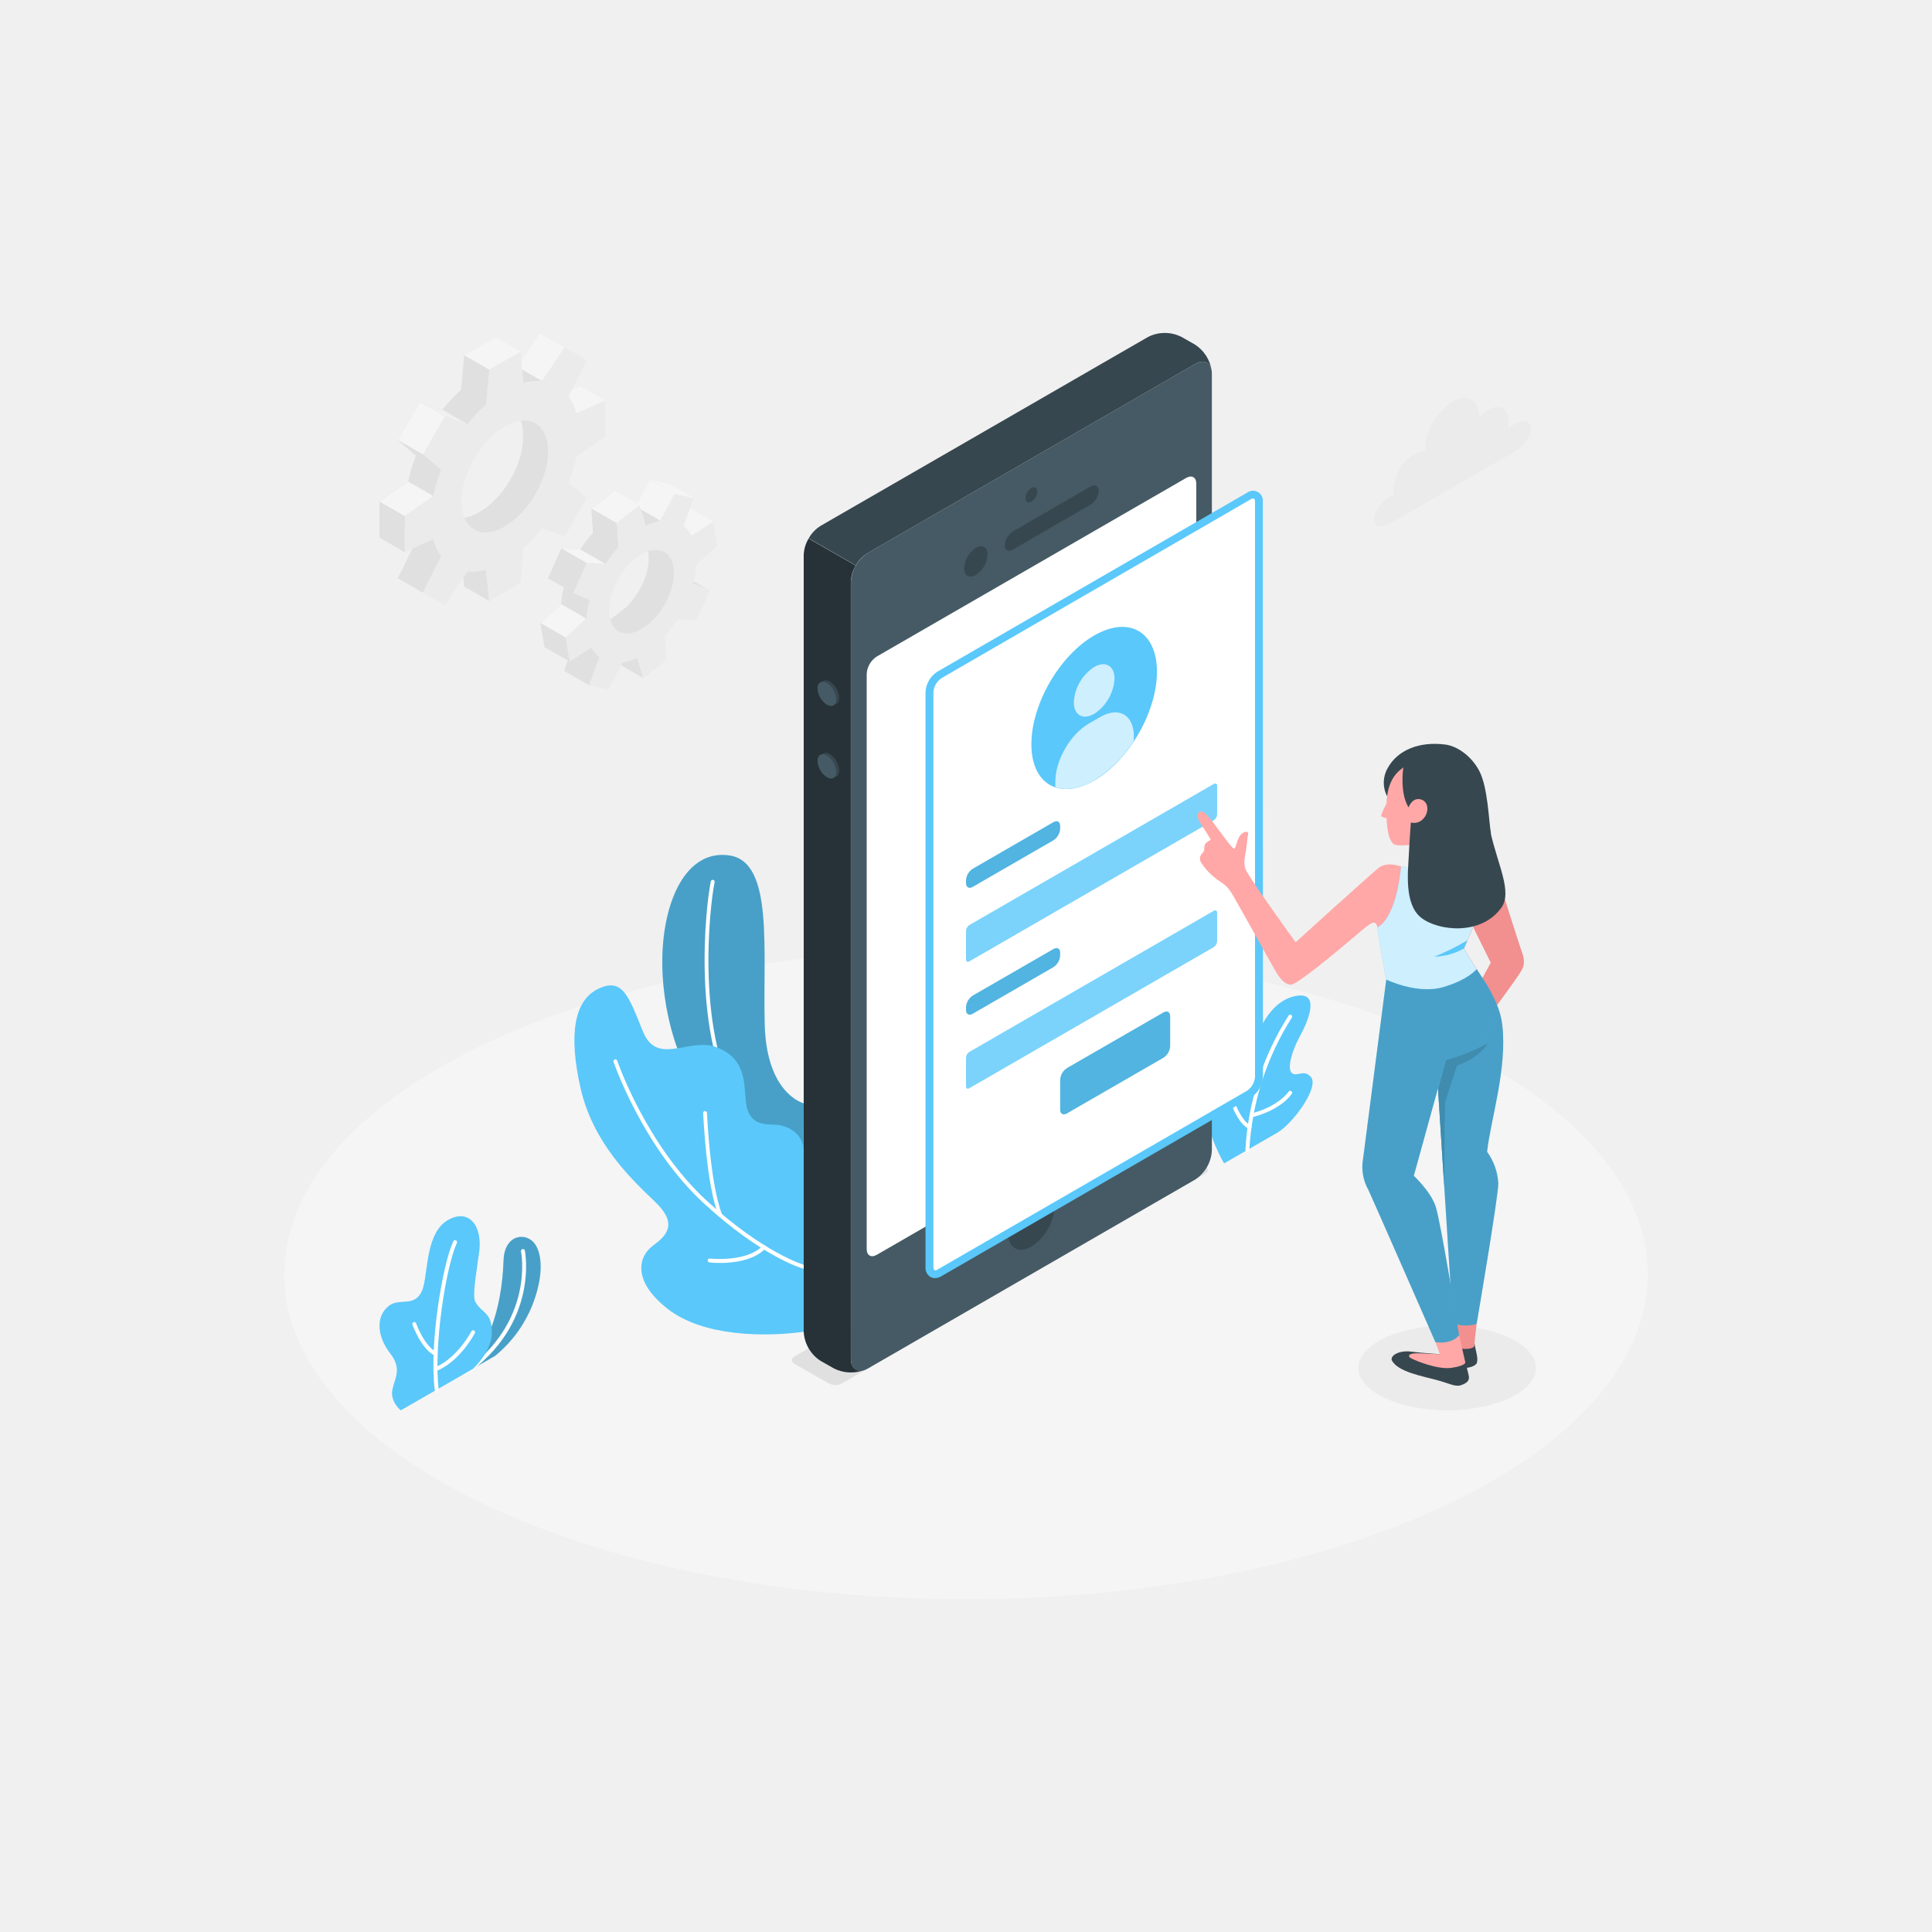
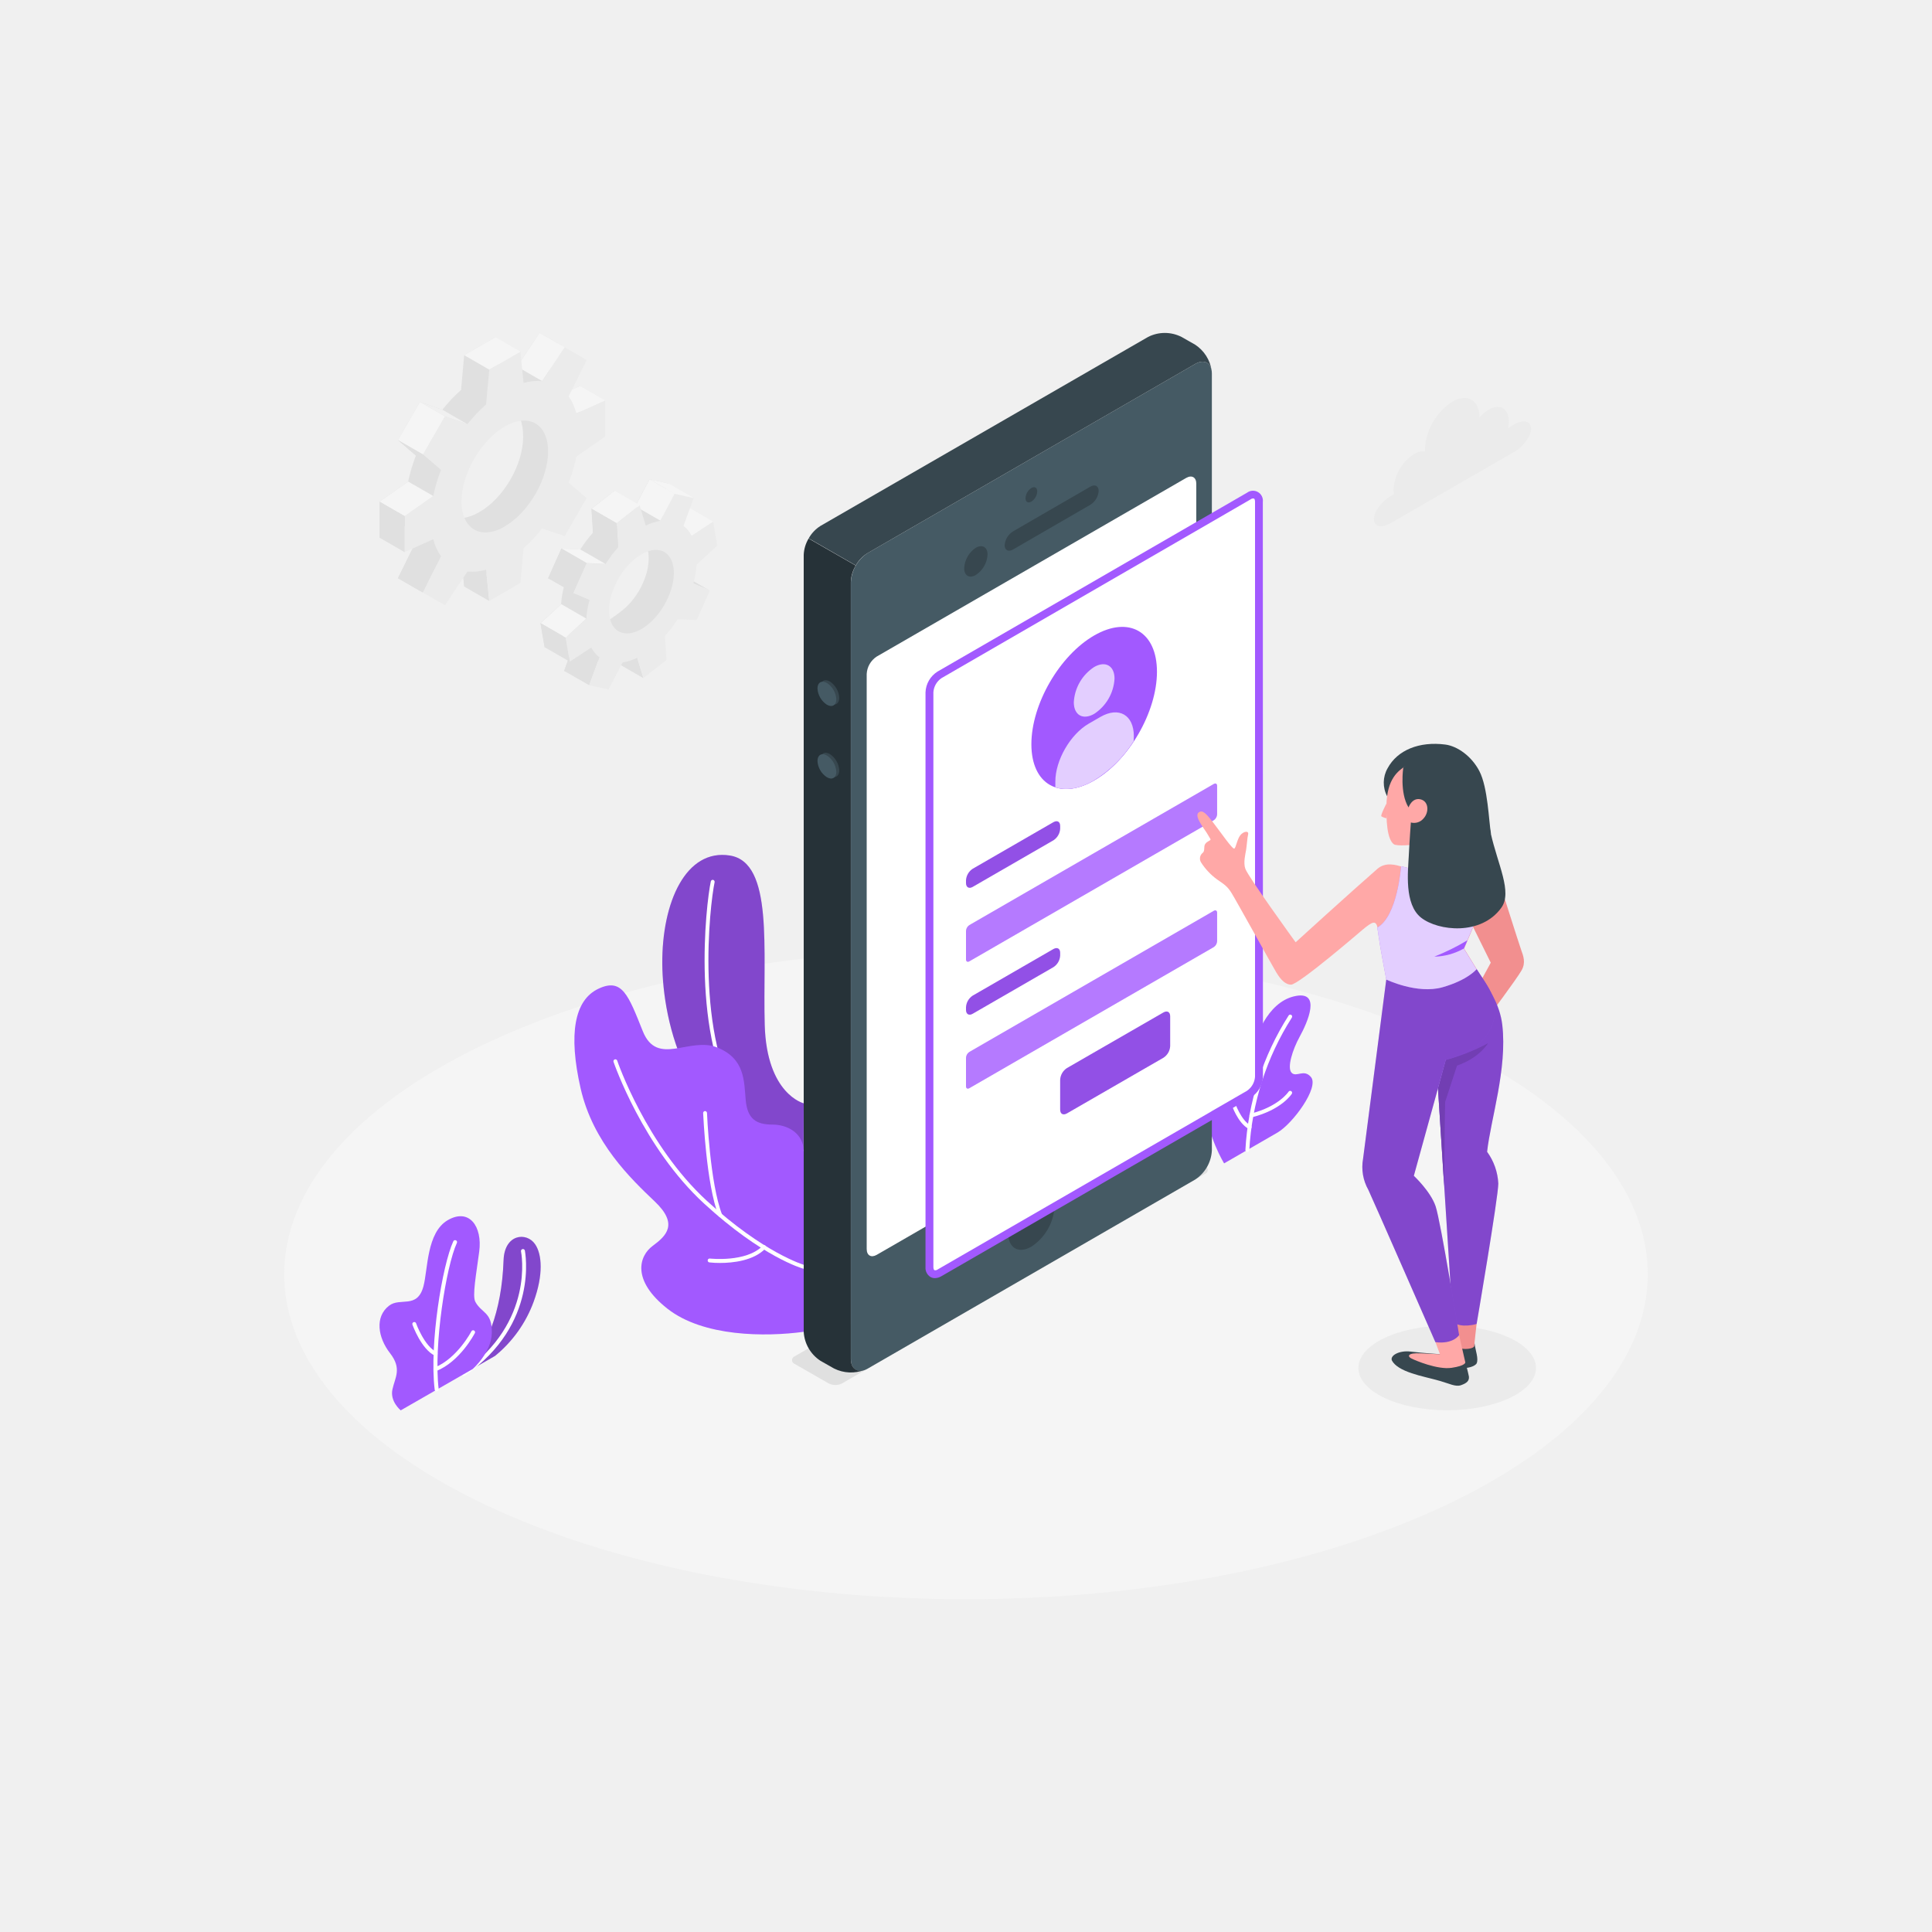
<svg xmlns="http://www.w3.org/2000/svg" viewBox="0 0 500 500">
-   <g id="freepik--Floor--inject-77">
+   <g id="freepik--Floor--inject-79">
    <path d="M125.23,389.24c68.91,32.84,180.63,32.85,249.54,0s68.9-86.09,0-118.93-180.63-32.84-249.54,0S56.33,356.4,125.23,389.24Z" style="fill:#f5f5f5" />
  </g>
-   <g id="freepik--Shadow--inject-77">
+   <g id="freepik--Shadow--inject-79">
    <ellipse cx="374.53" cy="354.02" rx="22.98" ry="10.95" style="fill:#ebebeb" />
  </g>
-   <g id="freepik--Plants--inject-77">
-     <path d="M120,355.59l8.13-4.69a32.54,32.54,0,0,0,10-14.07c2.51-6.92,2.16-12.18.36-14.82-2.21-3.25-7.94-2.68-8.17,4.16C129.84,339.65,125.91,349,120,355.59Z" style="fill:#5AC8FA" />
+   <g id="freepik--Plants--inject-79">
+     <path d="M120,355.59l8.13-4.69a32.54,32.54,0,0,0,10-14.07c2.51-6.92,2.16-12.18.36-14.82-2.21-3.25-7.94-2.68-8.17,4.16C129.84,339.65,125.91,349,120,355.59Z" style="fill:#A259FF" />
    <path d="M120,355.59l8.13-4.69a32.54,32.54,0,0,0,10-14.07c2.51-6.92,2.16-12.18.36-14.82-2.21-3.25-7.94-2.68-8.17,4.16C129.84,339.65,125.91,349,120,355.59Z" style="opacity:0.2" />
    <path d="M120,356.09a.5.5,0,0,1-.28-.91c18.8-13,15.16-31.13,15.12-31.31a.5.5,0,1,1,1-.21c0,.19,3.84,18.94-15.52,32.34A.52.52,0,0,1,120,356.09Z" style="fill:#fff" />
-     <path d="M103.71,365s-2.83-2.3-2.15-5.42,2.51-5.36-.62-9.38-4-9.38-.26-12.28c2.85-2.25,7.3.93,8.9-5,1.18-4.34.78-13.95,6.31-17.15s9,1.62,8.13,8.14c-.76,5.83-1.84,11.44-1,13,1.62,3,4.39,2.59,4.26,8.07-.11,5.1-4.94,9.32-4.94,9.32Z" style="fill:#5AC8FA" />
+     <path d="M103.71,365s-2.83-2.3-2.15-5.42,2.51-5.36-.62-9.38-4-9.38-.26-12.28c2.85-2.25,7.3.93,8.9-5,1.18-4.34.78-13.95,6.31-17.15s9,1.62,8.13,8.14c-.76,5.83-1.84,11.44-1,13,1.62,3,4.39,2.59,4.26,8.07-.11,5.1-4.94,9.32-4.94,9.32Z" style="fill:#A259FF" />
    <path d="M113,360.11a.51.51,0,0,1-.5-.44c-1.43-11.85,2-32.31,4.8-38.39A.5.5,0,0,1,118,321a.49.49,0,0,1,.24.66c-2.77,6-6.08,26.52-4.71,37.85a.5.5,0,0,1-.44.55Z" style="fill:#fff" />
    <path d="M112.73,350.88a.42.42,0,0,1-.22-.05c-3.47-1.69-5.67-7.72-5.76-8a.5.5,0,1,1,.94-.34c0,.06,2.15,5.9,5.26,7.41a.5.5,0,0,1-.22.95Z" style="fill:#fff" />
    <path d="M112.67,354.88a.49.49,0,0,1-.46-.32.5.5,0,0,1,.27-.65c5.84-2.34,9.48-9.29,9.52-9.37a.5.5,0,0,1,.89.46c-.16.3-3.85,7.36-10,9.84A.43.43,0,0,1,112.67,354.88Z" style="fill:#fff" />
-     <path d="M316.8,301.08S312.43,294,312,286.31s1.26-10.89,3.58-11.81,2.5,1.91,3.69,3.58,3.62.72,4.52-4.49,4.18-14,11-15.71c7.5-1.86,3.48,6.94,1.59,10.37s-3.35,8.11-2.11,9.38,3.17-1.08,5,1.1c2.23,2.63-4.7,12.1-8.68,14.39Z" style="fill:#5AC8FA" />
+     <path d="M316.8,301.08S312.43,294,312,286.31s1.26-10.89,3.58-11.81,2.5,1.91,3.69,3.58,3.62.72,4.52-4.49,4.18-14,11-15.71c7.5-1.86,3.48,6.94,1.59,10.37s-3.35,8.11-2.11,9.38,3.17-1.08,5,1.1c2.23,2.63-4.7,12.1-8.68,14.39Z" style="fill:#A259FF" />
    <path d="M322.79,298.11h0a.5.5,0,0,1-.48-.52,72,72,0,0,1,11.2-34.8.49.49,0,0,1,.7-.11.5.5,0,0,1,.11.69,71.08,71.08,0,0,0-11,34.27A.5.5,0,0,1,322.79,298.11Z" style="fill:#fff" />
    <path d="M323.36,292.2a.53.53,0,0,1-.24-.06c-2.8-1.55-4.35-6.15-4.41-6.34a.5.5,0,0,1,.31-.64.5.5,0,0,1,.63.32s1.5,4.43,4,5.78a.51.51,0,0,1,.19.68A.49.49,0,0,1,323.36,292.2Z" style="fill:#fff" />
    <path d="M323.85,289.17a.5.5,0,0,1-.48-.38.49.49,0,0,1,.36-.6c7.22-1.83,9.72-5.61,9.74-5.65a.5.5,0,0,1,.85.54c-.11.17-2.71,4.14-10.34,6.08Z" style="fill:#fff" />
-     <path d="M208,285.54s-9.59-2.34-10.09-20.3c-.53-19.38,2.35-42-9-43.83s-17.65,12-17.51,28.15c.13,14.14,5.83,44.84,36.56,50.86Z" style="fill:#5AC8FA" />
+     <path d="M208,285.54s-9.59-2.34-10.09-20.3c-.53-19.38,2.35-42-9-43.83s-17.65,12-17.51,28.15c.13,14.14,5.83,44.84,36.56,50.86Z" style="fill:#A259FF" />
    <path d="M208,285.54s-9.59-2.34-10.09-20.3c-.53-19.38,2.35-42-9-43.83s-17.65,12-17.51,28.15c.13,14.14,5.83,44.84,36.56,50.86Z" style="opacity:0.2" />
    <path d="M208,298.58h-.09c-6.91-1.26-12.54-5.07-16.73-11.31-12.42-18.53-8.51-53.13-7.22-59.17a.51.51,0,0,1,.59-.39.52.52,0,0,1,.39.6c-1.27,6-5.16,40.16,7.07,58.4a24.12,24.12,0,0,0,16.08,10.88.5.5,0,0,1,.4.59A.49.49,0,0,1,208,298.58Z" style="fill:#fff" />
-     <path d="M208,344.67c-9.91,1.34-26,1.32-35.29-6s-7.35-13.62-3.78-16.25,6.67-5.63.53-11.47-16-15.22-19.2-29.29-1.62-22.87,4.66-25.8c6.09-2.84,7.7,1.68,11.43,11s12.12,1.33,19.3,4.24,6.89,8.67,7.34,13.62,2.82,6.32,6.89,6.32,8.12,2.34,8.12,7Z" style="fill:#5AC8FA" />
+     <path d="M208,344.67c-9.91,1.34-26,1.32-35.29-6s-7.35-13.62-3.78-16.25,6.67-5.63.53-11.47-16-15.22-19.2-29.29-1.62-22.87,4.66-25.8c6.09-2.84,7.7,1.68,11.43,11s12.12,1.33,19.3,4.24,6.89,8.67,7.34,13.62,2.82,6.32,6.89,6.32,8.12,2.34,8.12,7Z" style="fill:#A259FF" />
    <path d="M208,328.33a.3.3,0,0,1-.13,0c-.43-.12-10.68-3.1-25.61-16.81-15.9-14.6-23.4-36.5-23.48-36.72a.51.51,0,0,1,.32-.63.5.5,0,0,1,.63.31c.07.22,7.5,21.88,23.21,36.3,14.72,13.53,25.09,16.56,25.2,16.59a.5.5,0,0,1,.34.62A.49.49,0,0,1,208,328.33Z" style="fill:#fff" />
    <path d="M186.43,315a.48.48,0,0,1-.46-.32c-3.21-8.24-3.94-25.87-4-26.62a.51.51,0,0,1,.48-.52.53.53,0,0,1,.52.48c0,.18.75,18.21,3.9,26.3a.5.5,0,0,1-.29.65A.52.52,0,0,1,186.43,315Z" style="fill:#fff" />
    <path d="M186.35,326.85a23.62,23.62,0,0,1-2.76-.14.5.5,0,1,1,.12-1c.09,0,9.4,1.06,13.67-3.29a.5.5,0,1,1,.71.7C195,326.31,189.61,326.85,186.35,326.85Z" style="fill:#fff" />
  </g>
-   <g id="freepik--Gear--inject-77">
+   <g id="freepik--Gear--inject-79">
    <path d="M179.15,137.49l-1.08-6.23-5.56,3.66a7.71,7.71,0,0,0-2.11-2.57l2.66-7.2-5-1.11-3.66,7a13.63,13.63,0,0,0-3.81,1.24L159,127l-5.94,4.67.39,6.2a33.37,33.37,0,0,0-3.28,4.34l-4.9-.25-3.44,7.71,4.21,1.8a24.68,24.68,0,0,0-.83,4.88l-5.35,4.92,1.07,6.24,5.57-3.66a7.56,7.56,0,0,0,2.11,2.56L146,173.62l5,1.1,5.24-5.1c1.21-.19.91-2.47,2.23-3.12l1.59,5.26,5.93-4.66-.15-2.44c1.2-1.34,5.74-4.29,6.72-5.83l1.23-2,3.44-7.71-1.6-2.9-1.78-3.78ZM161,158c-4.56,3.58-6,4.37-6.77-.42s1.84-12.07,6.4-15.66,6.3-3.84,7.12.94S165.57,154.46,161,158Z" style="fill:#e0e0e0" />
    <polygon points="168.1 124.04 174.59 127.78 170.93 134.76 164.44 131.02 168.1 124.04" style="fill:#f5f5f5" />
    <polygon points="184.56 135 179 138.66 172.51 134.92 178.07 131.26 184.56 135" style="fill:#f5f5f5" />
    <polygon points="183.67 152.83 179.46 151.04 172.97 147.3 177.18 149.09 183.67 152.83" style="fill:#e0e0e0" />
    <polygon points="145.99 173.62 152.48 177.35 155.14 170.15 148.65 166.41 145.99 173.62" style="fill:#e0e0e0" />
    <polygon points="166.49 175.5 160.01 171.76 158.42 166.5 164.91 170.24 166.49 175.5" style="fill:#e0e0e0" />
    <path d="M185.63,141.23,184.56,135,179,138.66a7.74,7.74,0,0,0-2.12-2.57l2.66-7.2-4.95-1.11-3.67,7a13.63,13.63,0,0,0-3.81,1.24l-1.58-5.26-5.94,4.67.39,6.2A33.37,33.37,0,0,0,156.7,146l-4.91-.25-3.44,7.71,4.21,1.8a25.4,25.4,0,0,0-.83,4.89L146.39,165l1.07,6.24,5.56-3.66a7.7,7.7,0,0,0,2.12,2.56l-2.66,7.2,5,1.11,3.66-7a13.31,13.31,0,0,0,3.82-1.25l1.58,5.26,5.94-4.66-.39-6.2a33.37,33.37,0,0,0,3.28-4.34l4.91.24,3.44-7.71L179.45,151a24.81,24.81,0,0,0,.84-4.89ZM167.5,161.78c-4.55,3.58-8.91,2.61-9.74-2.17s2.2-11.57,6.76-15.15,8.91-2.6,9.74,2.18S172.06,158.2,167.5,161.78Z" style="fill:#ebebeb" />
    <polygon points="165.53 130.74 159.04 127 153.1 131.67 159.59 135.41 165.53 130.74" style="fill:#f5f5f5" />
    <polygon points="153.1 131.67 153.49 137.87 159.98 141.61 159.59 135.41 153.1 131.67" style="fill:#e0e0e0" />
    <polygon points="156.7 145.95 150.21 142.21 145.31 141.97 151.79 145.71 156.7 145.95" style="fill:#f5f5f5" />
    <polygon points="145.31 141.97 141.87 149.67 148.35 153.41 151.79 145.71 145.31 141.97" style="fill:#e0e0e0" />
    <polygon points="151.73 160.09 145.25 156.35 139.9 161.27 146.38 165.01 151.73 160.09" style="fill:#f5f5f5" />
    <polygon points="147.46 171.25 140.97 167.51 139.9 161.27 146.38 165.01 147.46 171.25" style="fill:#e0e0e0" />
    <polygon points="174.59 127.78 168.1 124.04 173.06 125.15 179.54 128.89 174.59 127.78" style="fill:#f5f5f5" />
    <path d="M150.09,109.21V99.9l-7.41,3.34a13.36,13.36,0,0,0-2-4.41l4.67-9.41-5.7-3.29-5.82,8.75a13.21,13.21,0,0,0-4.82.47l-.82-8.09-8.06,4.66-.81,9a39.68,39.68,0,0,0-4.82,5.1l-5.82-2-5.7,9.88,4.66,4a40.21,40.21,0,0,0-2,6.72l-7.41,5.21v9.32l7.41-3.34a13.36,13.36,0,0,0,2,4.41L103,149.64l5.7,3.29,5.82-8.75a13.23,13.23,0,0,0,4.82-.47l.81,8.09,8.06-4.66.82-9a15.2,15.2,0,0,0,6.46-4.54l4.18,1.47,5.7-9.87-3.5-3a20.81,20.81,0,0,0,.83-7.73Zm-25.93,23.26c-6.18,3.57-10,1-10-6.11s5.11-15.9,11.3-19.47,9.93-1,9.93,6.17S130.35,128.89,124.16,132.47Z" style="fill:#e0e0e0" />
    <polygon points="146.13 89.86 139.65 86.13 133.83 94.88 140.31 98.62 146.13 89.86" style="fill:#f5f5f5" />
    <polygon points="156.58 103.64 150.09 99.9 142.68 103.24 149.17 106.98 156.58 103.64" style="fill:#f5f5f5" />
    <polygon points="126.61 155.54 120.13 151.8 119.32 143.71 125.8 147.45 126.61 155.54" style="fill:#e0e0e0" />
    <polygon points="102.97 149.64 109.46 153.38 114.13 143.97 107.64 140.23 102.97 149.64" style="fill:#e0e0e0" />
    <path d="M156.58,113v-9.31L149.17,107a13.17,13.17,0,0,0-2-4.41l4.67-9.41-5.7-3.3-5.82,8.76a13,13,0,0,0-4.82.47L134.68,91l-8.06,4.66-.82,9a40.38,40.38,0,0,0-4.82,5.1l-5.82-2-5.7,9.88,4.67,4a39.29,39.29,0,0,0-2,6.72l-7.41,5.21v9.32l7.41-3.34a13.16,13.16,0,0,0,2,4.41l-4.67,9.41,5.7,3.29,5.82-8.75a13.21,13.21,0,0,0,4.82-.47l.82,8.09,8.06-4.66.81-9a39.68,39.68,0,0,0,4.82-5.1l5.82,2,5.7-9.87-4.67-4a39.34,39.34,0,0,0,2-6.72Zm-25.93,23.26c-6.19,3.57-11.21.67-11.21-6.47s5-15.83,11.21-19.41,11.2-.67,11.2,6.47S136.83,132.63,130.65,136.21Z" style="fill:#ebebeb" />
    <polygon points="114.5 106.04 120.98 109.78 115.16 107.75 108.68 104 114.5 106.04" style="fill:#f0f0f0" />
    <rect x="103.37" y="107.07" width="11.41" height="7.49" transform="translate(-41.42 149.93) rotate(-60.02)" style="fill:#f5f5f5" />
    <polygon points="102.97 113.88 109.46 117.62 114.13 121.64 107.64 117.91 102.97 113.88" style="fill:#e0e0e0" />
    <polygon points="105.64 124.63 112.13 128.37 104.72 133.58 98.23 129.84 105.64 124.63" style="fill:#f5f5f5" />
    <polygon points="98.23 129.84 104.72 133.58 104.72 142.9 98.23 139.16 98.23 129.84" style="fill:#e0e0e0" />
    <polygon points="134.68 91 128.19 87.26 120.13 91.92 126.61 95.66 134.68 91" style="fill:#f5f5f5" />
  </g>
-   <g id="freepik--Device--inject-77">
+   <g id="freepik--Device--inject-79">
    <path d="M217.88,358.05l94-54.28a1.06,1.06,0,0,0,0-2l-8.69-5a3.86,3.86,0,0,0-3.47,0L205.69,351a1.06,1.06,0,0,0,0,2l8.72,5A3.86,3.86,0,0,0,217.88,358.05Z" style="fill:#e0e0e0" />
    <path d="M309.3,94.2l-84.76,48.94a9.58,9.58,0,0,0-4.33,7.5V351.71c0,2.76,1.94,3.88,4.33,2.5l84.76-48.94a9.55,9.55,0,0,0,4.33-7.5V96.7C313.63,93.94,311.7,92.82,309.3,94.2Z" style="fill:#455a64" />
    <path d="M224.54,143.14,309.3,94.2c2.14-1.24,3.91-.47,4.27,1.68a9.68,9.68,0,0,0-4.27-6.68l-3.52-2a9.57,9.57,0,0,0-8.66,0L212.35,136.1a8.91,8.91,0,0,0-3.06,3.23l12.19,7A8.75,8.75,0,0,1,224.54,143.14Z" style="fill:#37474f" />
    <path d="M208,344.67a9.58,9.58,0,0,0,4.33,7.5l3.53,2a9.7,9.7,0,0,0,7.92.34c-2,.78-3.59-.37-3.59-2.84V150.64a8.8,8.8,0,0,1,1.27-4.27l-12.19-7A8.91,8.91,0,0,0,208,143.6Z" style="fill:#263238" />
    <path d="M226.87,169.93,307,123.68c1.44-.82,2.6-.15,2.6,1.5V274a5.73,5.73,0,0,1-2.6,4.5l-80.1,46.25c-1.44.83-2.6.16-2.6-1.5V174.43A5.74,5.74,0,0,1,226.87,169.93Z" style="fill:#fff" />
    <path d="M266.92,126.29a3.38,3.38,0,0,0-1.52,2.64c0,1,.68,1.37,1.52.88a3.35,3.35,0,0,0,1.52-2.64C268.44,126.2,267.76,125.81,266.92,126.29Z" style="fill:#37474f" />
    <path d="M266.92,308.74a13.3,13.3,0,0,0-6,10.42c0,3.83,2.69,5.39,6,3.47a13.31,13.31,0,0,0,6-10.42C272.94,308.38,270.24,306.82,266.92,308.74Z" style="fill:#37474f" />
    <path d="M252.53,141.77a6.73,6.73,0,0,0-3,5.28c0,1.94,1.36,2.73,3,1.76a6.73,6.73,0,0,0,3.05-5.28C255.58,141.59,254.22,140.8,252.53,141.77Z" style="fill:#37474f" />
    <path d="M260,141.11c0,1.3,1,1.79,2.17,1.1l20-11.57a4.64,4.64,0,0,0,2.17-3.6c0-1.29-1-1.78-2.17-1.09l-20,11.57A4.64,4.64,0,0,0,260,141.11Z" style="fill:#37474f" />
    <path d="M214.76,176.37a5.39,5.39,0,0,1,2.44,4.22c0,1.56-1.09,2.19-2.44,1.41a5.4,5.4,0,0,1-2.43-4.22C212.33,176.23,213.42,175.6,214.76,176.37Z" style="fill:#37474f" />
    <path d="M214.76,195.15a5.39,5.39,0,0,1,2.44,4.22c0,1.55-1.09,2.18-2.44,1.41a5.4,5.4,0,0,1-2.43-4.22C212.33,195,213.42,194.37,214.76,195.15Z" style="fill:#37474f" />
    <path d="M214,176.75a5.39,5.39,0,0,1,2.44,4.22c0,1.55-1.09,2.18-2.44,1.41a5.39,5.39,0,0,1-2.44-4.22C211.57,176.6,212.66,176,214,176.75Z" style="fill:#455a64" />
    <path d="M214,195.52a5.39,5.39,0,0,1,2.44,4.23c0,1.55-1.09,2.18-2.44,1.4a5.36,5.36,0,0,1-2.44-4.22C211.57,195.38,212.66,194.75,214,195.52Z" style="fill:#455a64" />
    <path d="M325.82,129.89c0-1.66-1.16-2.33-2.6-1.5l-9.59,5.53-70.51,40.72a5.73,5.73,0,0,0-2.6,4.5V327.92c0,1.66,1.16,2.33,2.6,1.5l70.54-40.73,9.56-5.52a5.73,5.73,0,0,0,2.6-4.5Z" style="fill:#fff" />
-     <path d="M326.82,129.89a2.57,2.57,0,0,0-4.1-2.37l-9.15,5.29h0l-70.95,41a6.66,6.66,0,0,0-3.1,5.37V327.92a2.77,2.77,0,0,0,1.26,2.55,2.29,2.29,0,0,0,1.18.31,3.42,3.42,0,0,0,1.66-.49l71-41h0l9.13-5.27a6.75,6.75,0,0,0,3.1-5.37ZM313.59,287.58l0,0-.82.48h0l-70.11,40.48a1,1,0,0,1-.84.18c-.13-.08-.26-.36-.26-.82V179.14a4.81,4.81,0,0,1,2.1-3.64L313.7,135h0l10-5.79a1,1,0,0,1,.84-.18c.13.08.26.36.26.82V278.67a4.81,4.81,0,0,1-2.1,3.64l-9.13,5.27Z" style="fill:#5AC8FA" />
-     <path d="M283.17,164.46c9-5.18,16.25-1,16.25,9.39s-7.28,23-16.25,28.14-16.25,1-16.25-9.38S274.2,169.65,283.17,164.46Z" style="fill:#5AC8FA" />
-     <path d="M283.17,172.62c2.91-1.68,5.27-.32,5.27,3a11.65,11.65,0,0,1-5.27,9.13c-2.91,1.68-5.27.32-5.27-3A11.65,11.65,0,0,1,283.17,172.62Z" style="fill:#5AC8FA" />
-     <path d="M293.44,190.54c0-5.52-3.87-7.76-8.66-5l-3,1.73c-4.78,2.76-8.66,9.48-8.66,15v1.49c2.77.91,6.25.42,10-1.77a32,32,0,0,0,10.27-10.17Z" style="fill:#5AC8FA" />
+     <path d="M326.82,129.89a2.57,2.57,0,0,0-4.1-2.37l-9.15,5.29h0l-70.95,41a6.66,6.66,0,0,0-3.1,5.37V327.92a2.77,2.77,0,0,0,1.26,2.55,2.29,2.29,0,0,0,1.18.31,3.42,3.42,0,0,0,1.66-.49l71-41h0l9.13-5.27a6.75,6.75,0,0,0,3.1-5.37ZM313.59,287.58l0,0-.82.48h0l-70.11,40.48a1,1,0,0,1-.84.18c-.13-.08-.26-.36-.26-.82V179.14a4.81,4.81,0,0,1,2.1-3.64L313.7,135h0l10-5.79a1,1,0,0,1,.84-.18c.13.08.26.36.26.82V278.67a4.81,4.81,0,0,1-2.1,3.64l-9.13,5.27Z" style="fill:#A259FF" />
+     <path d="M283.17,164.46c9-5.18,16.25-1,16.25,9.39s-7.28,23-16.25,28.14-16.25,1-16.25-9.38S274.2,169.65,283.17,164.46Z" style="fill:#A259FF" />
+     <path d="M283.17,172.62c2.91-1.68,5.27-.32,5.27,3a11.65,11.65,0,0,1-5.27,9.13c-2.91,1.68-5.27.32-5.27-3A11.65,11.65,0,0,1,283.17,172.62Z" style="fill:#A259FF" />
+     <path d="M293.44,190.54c0-5.52-3.87-7.76-8.66-5l-3,1.73c-4.78,2.76-8.66,9.48-8.66,15v1.49c2.77.91,6.25.42,10-1.77a32,32,0,0,0,10.27-10.17Z" style="fill:#A259FF" />
    <path d="M283.17,172.62c2.91-1.68,5.27-.32,5.27,3a11.65,11.65,0,0,1-5.27,9.13c-2.91,1.68-5.27.32-5.27-3A11.65,11.65,0,0,1,283.17,172.62Z" style="fill:#fff;opacity:0.7" />
    <path d="M293.44,190.54c0-5.52-3.87-7.76-8.66-5l-3,1.73c-4.78,2.76-8.66,9.48-8.66,15v1.49c2.77.91,6.25.42,10-1.77a32,32,0,0,0,10.27-10.17Z" style="fill:#fff;opacity:0.7" />
-     <path d="M251.73,224.84l20.91-12.07c1-.55,1.73-.11,1.73,1v.69a3.82,3.82,0,0,1-1.73,3l-20.91,12.07c-.95.55-1.73.1-1.73-1v-.69A3.83,3.83,0,0,1,251.73,224.84Z" style="fill:#5AC8FA" />
+     <path d="M251.73,224.84l20.91-12.07c1-.55,1.73-.11,1.73,1v.69a3.82,3.82,0,0,1-1.73,3l-20.91,12.07c-.95.55-1.73.1-1.73-1v-.69A3.83,3.83,0,0,1,251.73,224.84Z" style="fill:#A259FF" />
    <path d="M251.73,224.84l20.91-12.07c1-.55,1.73-.11,1.73,1v.69a3.82,3.82,0,0,1-1.73,3l-20.91,12.07c-.95.55-1.73.1-1.73-1v-.69A3.83,3.83,0,0,1,251.73,224.84Z" style="opacity:0.1" />
-     <path d="M250.87,239.41l63.26-36.52c.47-.28.86-.06.86.5v7.38a1.94,1.94,0,0,1-.86,1.5l-63.26,36.52c-.48.28-.87.05-.87-.5v-7.38A1.92,1.92,0,0,1,250.87,239.41Z" style="fill:#5AC8FA" />
+     <path d="M250.87,239.41l63.26-36.52c.47-.28.86-.06.86.5v7.38a1.94,1.94,0,0,1-.86,1.5l-63.26,36.52c-.48.28-.87.05-.87-.5v-7.38A1.92,1.92,0,0,1,250.87,239.41Z" style="fill:#A259FF" />
    <path d="M250.87,239.41l63.26-36.52c.47-.28.86-.06.86.5v7.38a1.94,1.94,0,0,1-.86,1.5l-63.26,36.52c-.48.28-.87.05-.87-.5v-7.38A1.92,1.92,0,0,1,250.87,239.41Z" style="fill:#fff;opacity:0.2" />
-     <path d="M251.73,257.67l20.91-12.07c1-.55,1.73-.1,1.73,1v.69a3.81,3.81,0,0,1-1.73,3l-20.91,12.07c-.95.56-1.73.11-1.73-1v-.69A3.85,3.85,0,0,1,251.73,257.67Z" style="fill:#5AC8FA" />
+     <path d="M251.73,257.67l20.91-12.07c1-.55,1.73-.1,1.73,1v.69a3.81,3.81,0,0,1-1.73,3l-20.91,12.07c-.95.56-1.73.11-1.73-1v-.69A3.85,3.85,0,0,1,251.73,257.67Z" style="fill:#A259FF" />
    <path d="M251.73,257.67l20.91-12.07c1-.55,1.73-.1,1.73,1v.69a3.81,3.81,0,0,1-1.73,3l-20.91,12.07c-.95.56-1.73.11-1.73-1v-.69A3.85,3.85,0,0,1,251.73,257.67Z" style="opacity:0.1" />
-     <path d="M250.87,272.24l63.26-36.52c.47-.28.86-.05.86.5v7.38a1.94,1.94,0,0,1-.86,1.5l-63.26,36.52c-.48.28-.87.06-.87-.5v-7.38A1.92,1.92,0,0,1,250.87,272.24Z" style="fill:#5AC8FA" />
+     <path d="M250.87,272.24l63.26-36.52c.47-.28.86-.05.86.5v7.38a1.94,1.94,0,0,1-.86,1.5l-63.26,36.52c-.48.28-.87.06-.87-.5v-7.38A1.92,1.92,0,0,1,250.87,272.24Z" style="fill:#A259FF" />
    <path d="M250.87,272.24l63.26-36.52c.47-.28.86-.05.86.5v7.38a1.94,1.94,0,0,1-.86,1.5l-63.26,36.52c-.48.28-.87.06-.87-.5v-7.38A1.92,1.92,0,0,1,250.87,272.24Z" style="fill:#fff;opacity:0.2" />
-     <path d="M276.1,276.43l25-14.41c1-.56,1.74-.11,1.74,1v7.72a3.82,3.82,0,0,1-1.74,3l-25,14.42c-1,.55-1.73.1-1.73-1v-7.73A3.86,3.86,0,0,1,276.1,276.43Z" style="fill:#5AC8FA" />
+     <path d="M276.1,276.43l25-14.41c1-.56,1.74-.11,1.74,1v7.72a3.82,3.82,0,0,1-1.74,3l-25,14.42c-1,.55-1.73.1-1.73-1v-7.73A3.86,3.86,0,0,1,276.1,276.43Z" style="fill:#A259FF" />
    <path d="M276.1,276.43l25-14.41c1-.56,1.74-.11,1.74,1v7.72a3.82,3.82,0,0,1-1.74,3l-25,14.42c-1,.55-1.73.1-1.73-1v-7.73A3.86,3.86,0,0,1,276.1,276.43Z" style="opacity:0.1" />
  </g>
-   <g id="freepik--Character--inject-77">
+   <g id="freepik--Character--inject-79">
    <path d="M335.3,243.85s-12.28-16.94-13-19c-.57-1.52,0-3.78.18-4.83s.34-3.39.52-4c.3-1.14-1.17-.91-2,.13s-1.11,3.12-1.54,3.46-3.7-4.43-5.41-6.63-2.78-3.54-3.83-2.72c-.75.59-.19,1.87,1.05,3.75a33.77,33.77,0,0,1,2,3.15c.19.41-.83.44-1.38,1.29-.43.66,0,1.73-.6,2.24a1.89,1.89,0,0,0-.48,2.47,16.34,16.34,0,0,0,4.23,4.48c1.84,1.27,2.58,1.72,3.67,3.45s10.87,19.4,11.53,20.46,1.93,3.22,3.86,3.28,17.73-13.54,18.54-14.22c2.6-2.17,3.43-2.48,3.87-.53a19.25,19.25,0,0,1,.34,2.1c.31,2.48,2,11.34,2,11.34s8,3.87,14.57,2,8.79-4.66,8.79-4.66l-3.29-5.36c.89-2.21,5-11.17,6.33-17.44l-20.6-3.33c-.42-.09-1.1-.26-2-.49-1.13-.3-4-1.29-6.17.61-7.08,6.17-21.16,19-21.16,19" style="fill:#ffa8a7" />
    <path d="M376.14,347.79l-3.69,5.13a12.26,12.26,0,0,0,5.36,1.15c3.31.12,4.22-1,4.34-1.22.56-1.2-.31-3.36-.55-5.22Z" style="fill:#37474f" />
    <path d="M372.66,350.46s-4.48-.29-7.57-.67-5.54,1.12-4.82,2.39,2.43,2.33,5.09,3.22c2.27.77,5,1.32,7.36,2s4,1.57,5.37,1.09c1.53-.53,2.19-1.14,2.06-2.26a48.54,48.54,0,0,0-1.24-4.72Z" style="fill:#37474f" />
    <path d="M382.15,342.64s-.56,4.66-.6,5.66-4.55,1.32-5.41-.51l-.14-5.7Z" style="fill:#f28f8f" />
    <path d="M377.61,345.5l1.61,7.08s.15.86-3.53,1.41-9.46-1.93-10.45-2.43-1.1-1.51,2.52-1.31,4.9.21,4.9.21l-1.18-3.13Z" style="fill:#ffa8a7" />
    <path d="M385.19,228l2.55-.71s5.33,16.87,5.92,18.5,1.26,3.35.11,5.36c-1.37,2.39-8.58,12-8.58,12l-4.58-4.48,5.2-9.52-4.6-9.3Z" style="fill:#f28f8f" />
    <path d="M359,206.09a7.52,7.52,0,0,1,.11-7.27c2.54-4.71,8.2-7,14.94-6.13,3.12.41,6.8,3,8.81,6.87,2.22,4.29,2.43,12.93,3,16.2Z" style="fill:#37474f" />
    <path d="M358.82,207.94s-1.6,3.05-1.32,3.33a4.19,4.19,0,0,0,1.34.5Z" style="fill:#ffa8a7" />
    <path d="M363.68,198.3c-1.74,1.13-4.74,3.21-4.87,10.06-.14,7,.86,9.31,1.9,10.12.7.55,4.81.27,6.57-.14s6.83-2.92,8.66-6.73c2.15-4.48,1.71-11-1.48-13A11.14,11.14,0,0,0,363.68,198.3Z" style="fill:#ffa8a7" />
-     <path d="M382.15,250.82c3.08,4.8,6,9,6.64,14.42,1.32,11.39-3,24.41-3.93,32.84a15.19,15.19,0,0,1,2.9,8.22c0,3.49-5.61,36.34-5.61,36.34s-4.08,1.24-6.15-.55l-3.85-60.43,2-7.36Z" style="fill:#5AC8FA" />
+     <path d="M382.15,250.82c3.08,4.8,6,9,6.64,14.42,1.32,11.39-3,24.41-3.93,32.84a15.19,15.19,0,0,1,2.9,8.22c0,3.49-5.61,36.34-5.61,36.34s-4.08,1.24-6.15-.55l-3.85-60.43,2-7.36Z" style="fill:#A259FF" />
    <path d="M382.15,250.82c3.08,4.8,6,9,6.64,14.42,1.32,11.39-3,24.41-3.93,32.84a15.19,15.19,0,0,1,2.9,8.22c0,3.49-5.61,36.34-5.61,36.34s-4.08,1.24-6.15-.55l-3.85-60.43,2-7.36Z" style="opacity:0.2" />
-     <path d="M372.15,281.66l2-7.36a49.13,49.13,0,0,0,11-4.37s-2.08,3.79-8.06,5.87L374,285.25l-.26,21.65Z" style="fill:#5AC8FA" />
+     <path d="M372.15,281.66l2-7.36a49.13,49.13,0,0,0,11-4.37s-2.08,3.79-8.06,5.87L374,285.25l-.26,21.65Z" style="fill:#A259FF" />
    <path d="M372.15,281.66l2-7.36a49.13,49.13,0,0,0,11-4.37s-2.08,3.79-8.06,5.87L374,285.25l-.26,21.65Z" style="opacity:0.3" />
-     <path d="M382.15,250.82c1.65,2.7,5.59,7.3,4.75,11.73-1,5.36-3.9,9.13-12.72,11.75l-8.28,30s4.31,4,5.63,7.87,6.08,33.35,6.08,33.35-1.48,2.41-6.13,1.83c0,0-16.21-37-17.35-39.41a12,12,0,0,1-1.37-8.05c.51-3.88,6-46.35,6-46.35Z" style="fill:#5AC8FA" />
+     <path d="M382.15,250.82c1.65,2.7,5.59,7.3,4.75,11.73-1,5.36-3.9,9.13-12.72,11.75l-8.28,30s4.31,4,5.63,7.87,6.08,33.35,6.08,33.35-1.48,2.41-6.13,1.83c0,0-16.21-37-17.35-39.41a12,12,0,0,1-1.37-8.05c.51-3.88,6-46.35,6-46.35Z" style="fill:#A259FF" />
    <path d="M382.15,250.82c1.65,2.7,5.59,7.3,4.75,11.73-1,5.36-3.9,9.13-12.72,11.75l-8.28,30s4.31,4,5.63,7.87,6.08,33.35,6.08,33.35-1.48,2.41-6.13,1.83c0,0-16.21-37-17.35-39.41a12,12,0,0,1-1.37-8.05c.51-3.88,6-46.35,6-46.35Z" style="opacity:0.2" />
-     <path d="M385.19,228l-20.6-3.33c-.42-.09-1.1-.26-2-.49h0s-.88,12.92-6.17,15.88h0c.13.62.24,1.31.34,2.1.31,2.48,2,11.34,2,11.34s8,3.87,14.57,2,8.79-4.66,8.79-4.66l-3.29-5.36C379.75,243.25,383.89,234.29,385.19,228Z" style="fill:#5AC8FA" />
+     <path d="M385.19,228l-20.6-3.33c-.42-.09-1.1-.26-2-.49h0s-.88,12.92-6.17,15.88h0c.13.62.24,1.31.34,2.1.31,2.48,2,11.34,2,11.34s8,3.87,14.57,2,8.79-4.66,8.79-4.66l-3.29-5.36C379.75,243.25,383.89,234.29,385.19,228Z" style="fill:#A259FF" />
    <path d="M385.19,228l-20.6-3.33c-.42-.09-1.1-.26-2-.49h0s-.88,12.92-6.17,15.88h0c.13.62.24,1.31.34,2.1.31,2.48,2,11.34,2,11.34s8,3.87,14.57,2,8.79-4.66,8.79-4.66l-3.29-5.36C379.75,243.25,383.89,234.29,385.19,228Z" style="fill:#fff;opacity:0.7" />
-     <path d="M379.76,243.35a58.15,58.15,0,0,1-8.57,4.23,16.1,16.1,0,0,0,7.67-2.12Z" style="fill:#5AC8FA" />
+     <path d="M379.76,243.35a58.15,58.15,0,0,1-8.57,4.23,16.1,16.1,0,0,0,7.67-2.12Z" style="fill:#A259FF" />
    <path d="M363.17,198.64s-1,6.5,1.36,10.32c0,0,.88-2.59,3.07-2.1s2.31,3.38.77,5a3.19,3.19,0,0,1-3.24,1s-.35,4.7-.54,8.64-1.23,12.53,3.2,16,15.55,4.69,20.76-2.59c2.9-4.05-.95-11.21-2.74-19.24-1.65-7.38-2.58-18.32-10.41-20.08S363.17,198.64,363.17,198.64Z" style="fill:#37474f" />
  </g>
-   <g id="freepik--Cloud--inject-77">
+   <g id="freepik--Cloud--inject-79">
    <path d="M391.9,109.83l-1.65,1a8.7,8.7,0,0,0,.23-1.79c0-3.35-2.35-4.7-5.25-3a9.26,9.26,0,0,0-2.33,2v0c0-4.5-3.16-6.33-7.06-4.08a15.61,15.61,0,0,0-7.06,12.23c0,.23,0,.45,0,.67a4.28,4.28,0,0,0-2.87.66,11.6,11.6,0,0,0-5.25,9.09,6.1,6.1,0,0,0,.13,1.26l-.88.51c-2.39,1.38-4.33,4.07-4.33,6s1.94,2.39,4.33,1l32-18.45c2.39-1.38,4.33-4.07,4.33-6S394.29,108.44,391.9,109.83Z" style="fill:#ebebeb" />
  </g>
</svg>
